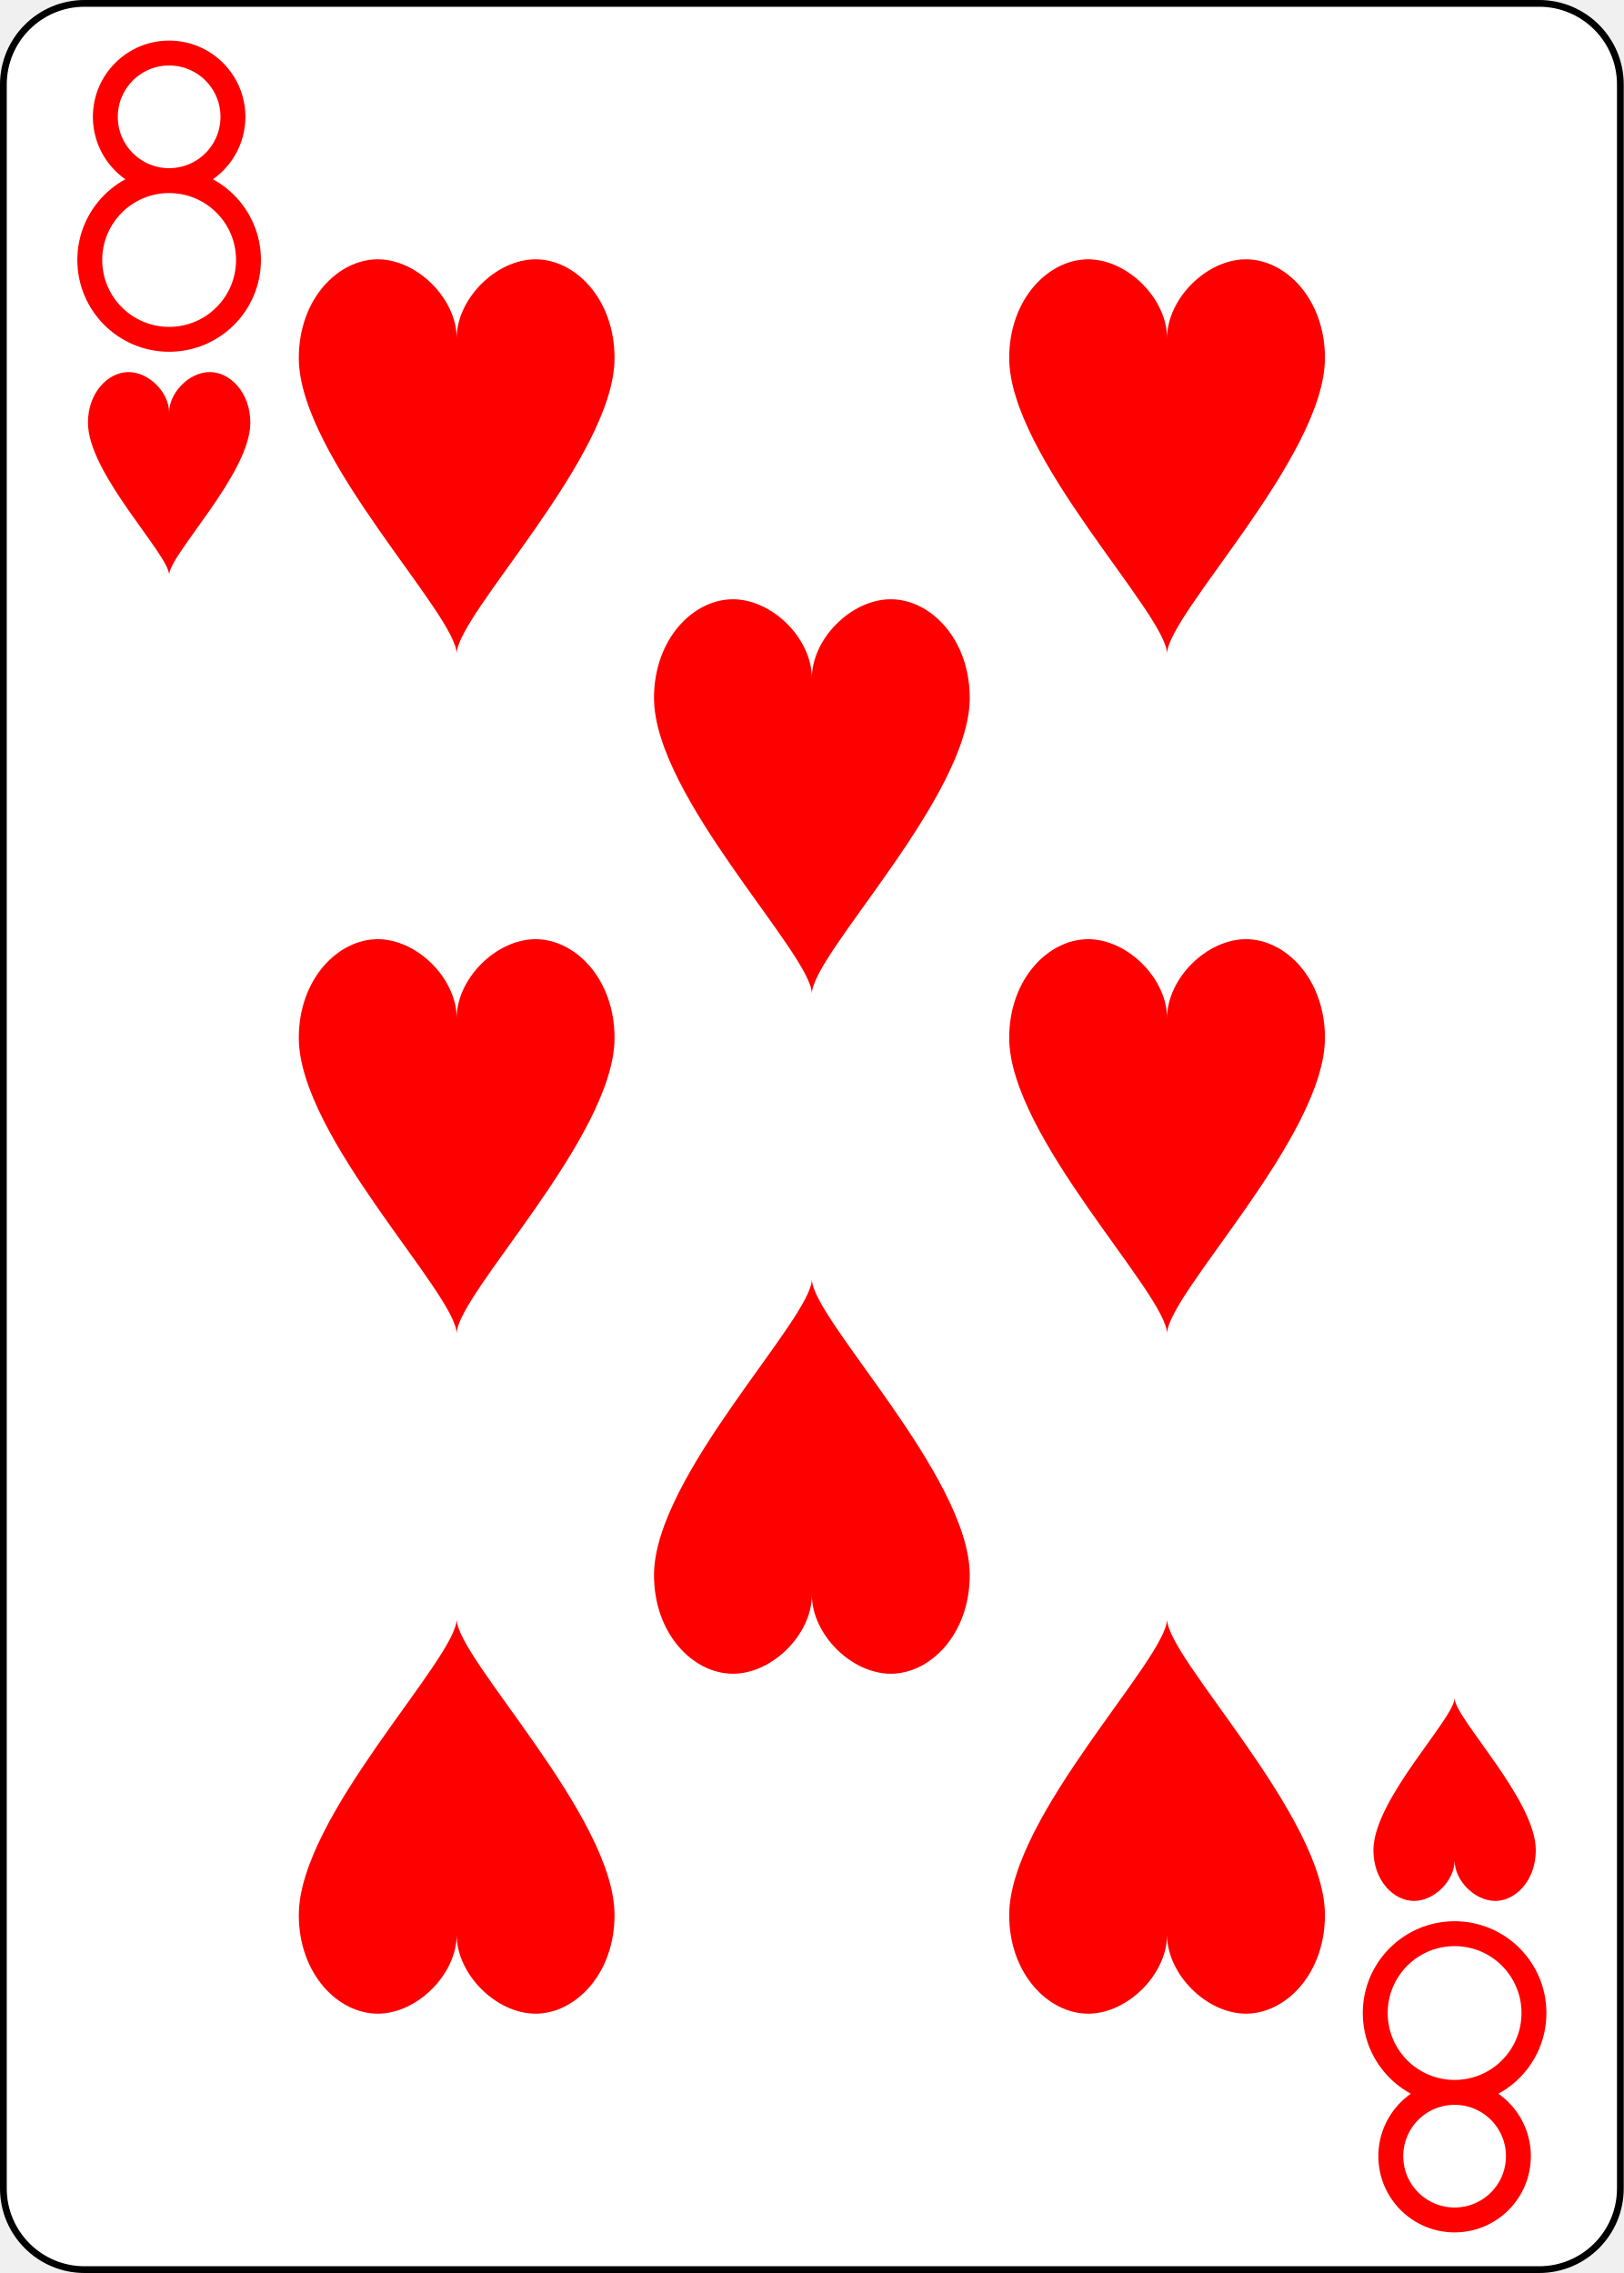
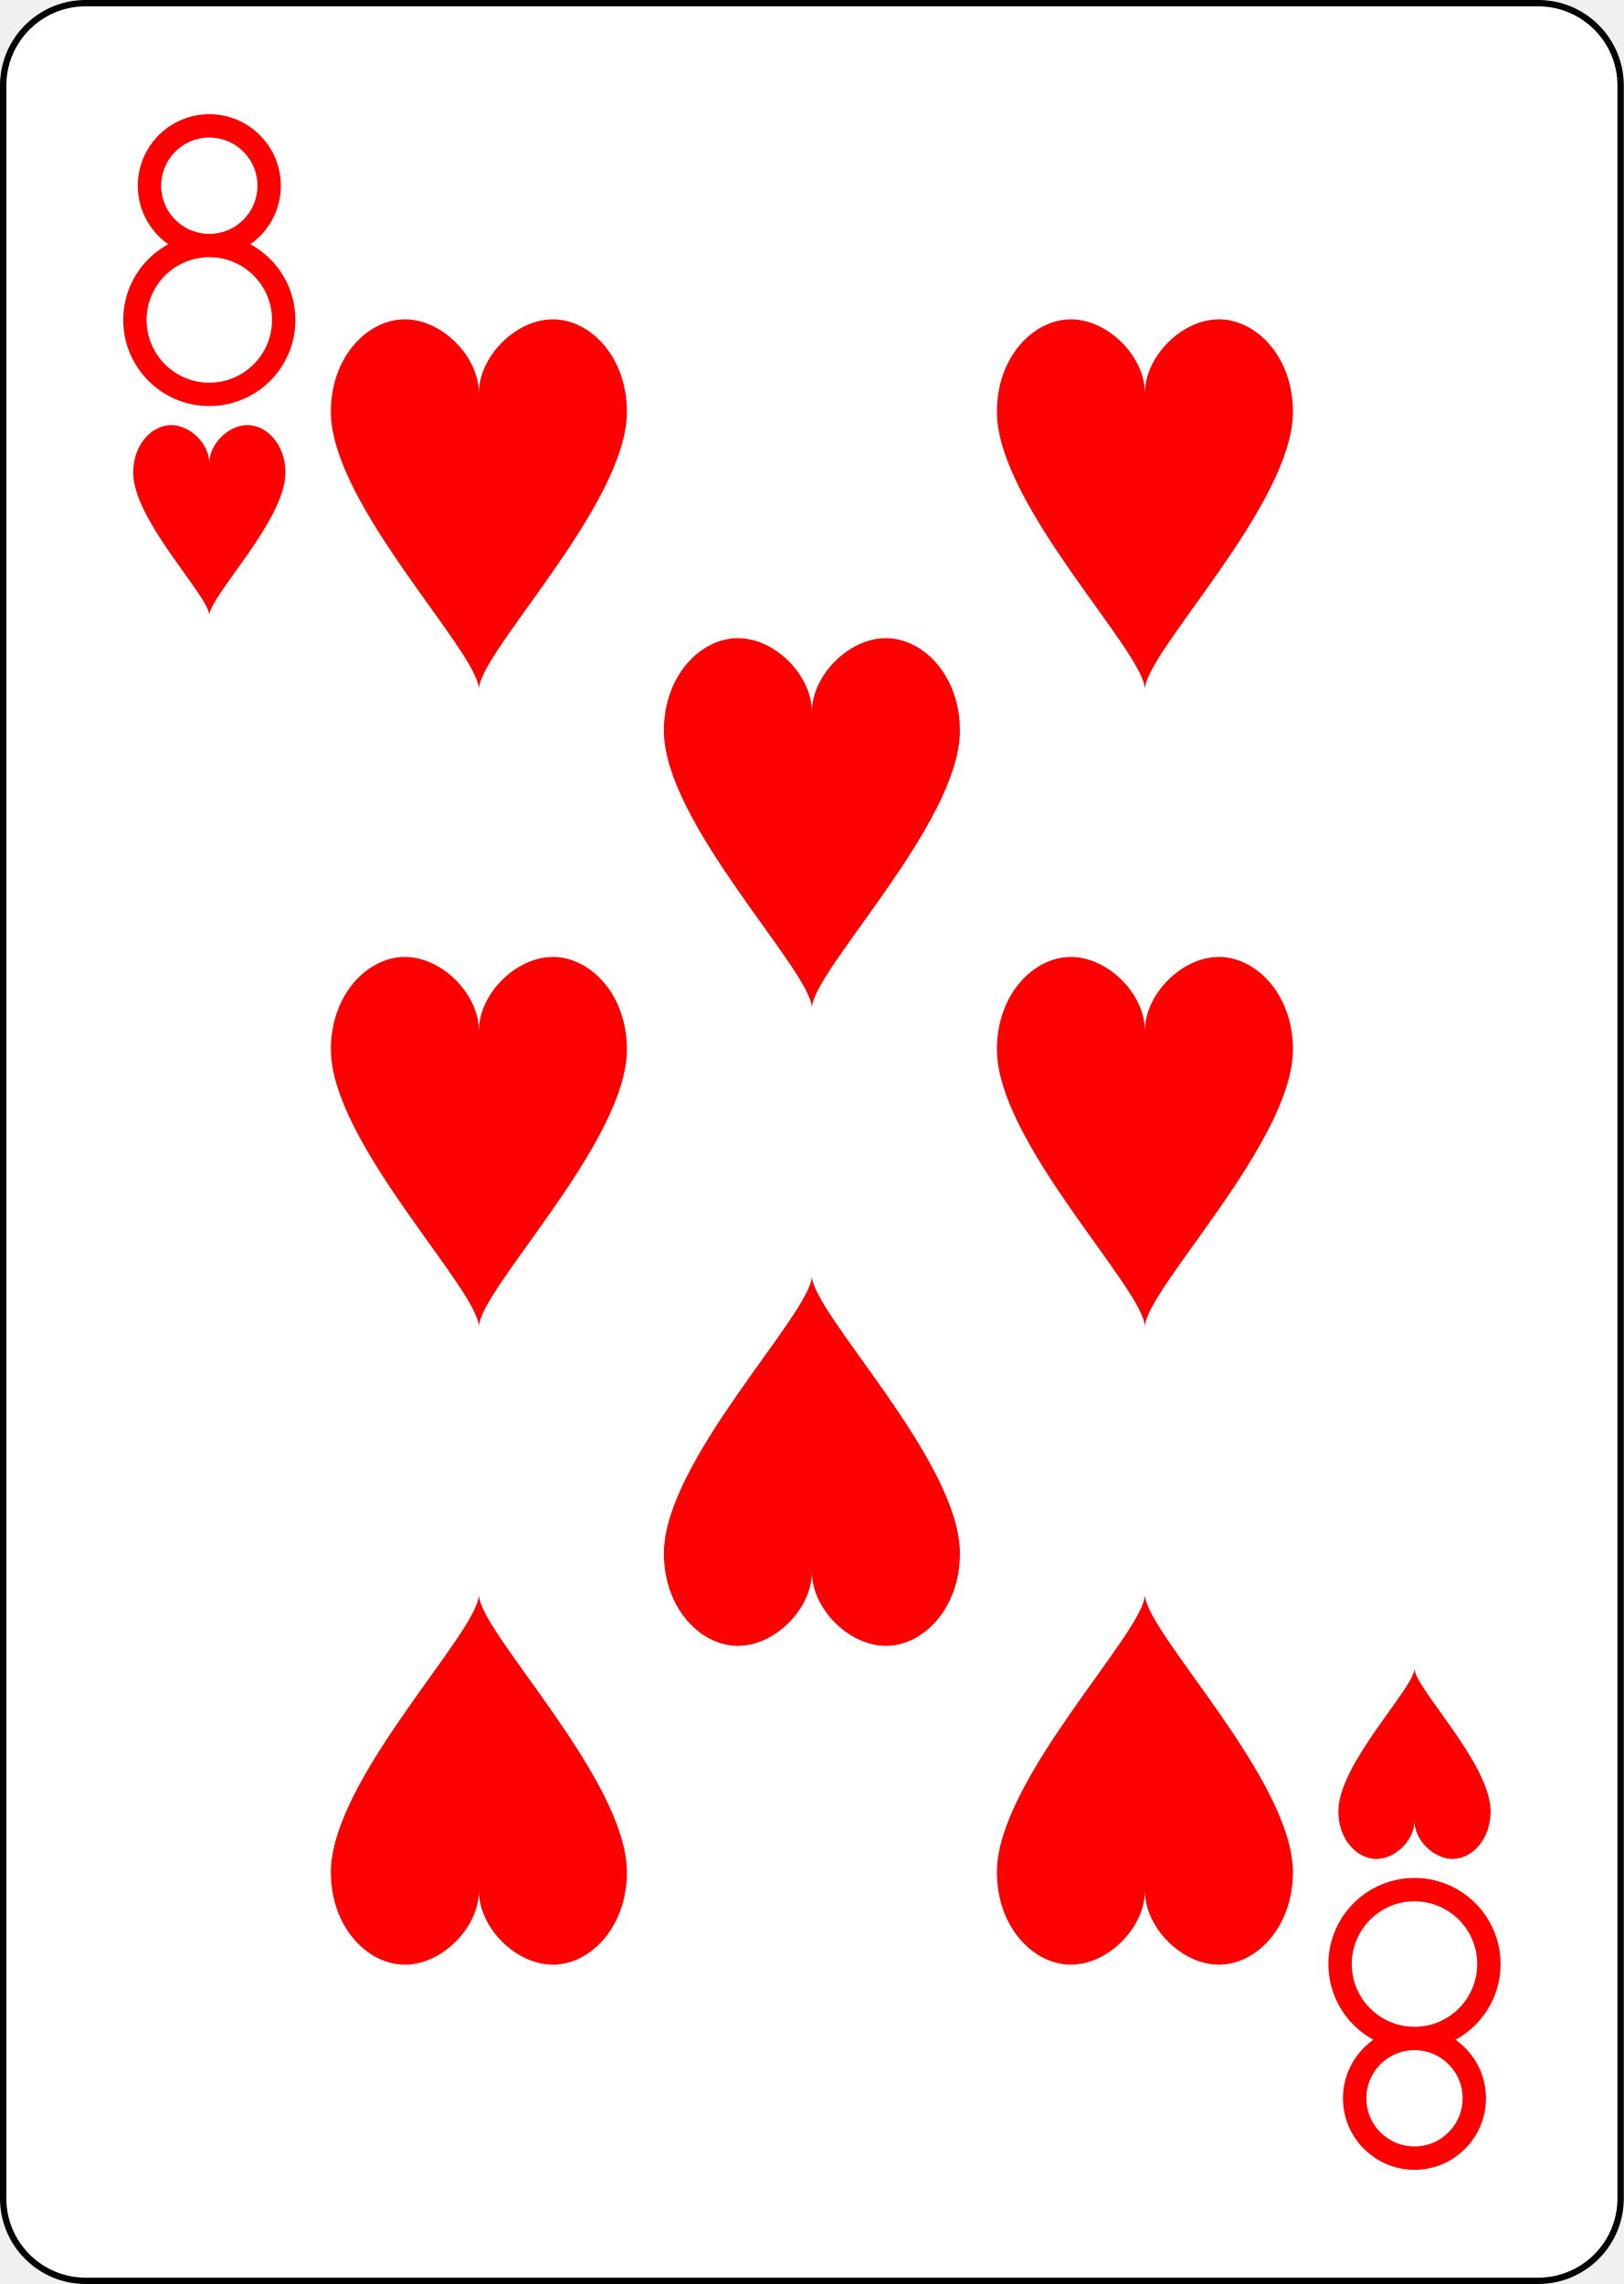
- <svg xmlns="http://www.w3.org/2000/svg" xmlns:xlink="http://www.w3.org/1999/xlink" height="336" preserveAspectRatio="none" viewBox="-120 -168 240 336" width="240">
+ <svg xmlns="http://www.w3.org/2000/svg" xmlns:xlink="http://www.w3.org/1999/xlink" height="360" preserveAspectRatio="none" viewBox="-128 -180 256 360" width="256">
  <defs>
    <symbol id="H-8_svg__b" viewBox="-600 -600 1200 1200" preserveAspectRatio="xMinYMid">
      <path d="M0-300c0-100 100-200 200-200s200 100 200 250C400 0 0 400 0 500 0 400-400 0-400-250c0-150 100-250 200-250S0-400 0-300Z" fill="red" />
    </symbol>
    <symbol id="H-8_svg__a" viewBox="-500 -500 1000 1000" preserveAspectRatio="xMinYMid">
      <path d="M-1-50a205 205 0 1 1 2 0h-2a255 255 0 1 0 2 0Z" stroke="red" stroke-width="80" stroke-linecap="square" stroke-miterlimit="1.5" fill="none" />
    </symbol>
  </defs>
-   <rect width="239" height="335" x="-119.5" y="-167.5" rx="12" ry="12" fill="#fff" stroke="#000" />
+   <rect width="255" height="359" x="-127.5" y="-179.5" rx="13" ry="13" fill="#fff" stroke="#000" />
  <use xlink:href="#H-8_svg__a" height="46" width="46" x="-118" y="-162" />
  <use xlink:href="#H-8_svg__b" height="36" width="36" x="-113" y="-116" />
  <use xlink:href="#H-8_svg__b" height="70" width="70" x="-87.501" y="-135.501" />
  <use xlink:href="#H-8_svg__b" height="70" width="70" x="17.501" y="-135.501" />
  <use xlink:href="#H-8_svg__b" height="70" width="70" x="-35" y="-85.25" />
  <use xlink:href="#H-8_svg__b" height="70" width="70" x="-87.501" y="-35" />
  <use xlink:href="#H-8_svg__b" height="70" width="70" x="17.501" y="-35" />
  <g transform="rotate(180)">
    <use xlink:href="#H-8_svg__a" height="46" width="46" x="-118" y="-162" />
    <use xlink:href="#H-8_svg__b" height="36" width="36" x="-113" y="-116" />
    <use xlink:href="#H-8_svg__b" height="70" width="70" x="-87.501" y="-135.501" />
    <use xlink:href="#H-8_svg__b" height="70" width="70" x="17.501" y="-135.501" />
    <use xlink:href="#H-8_svg__b" height="70" width="70" x="-35" y="-85.25" />
  </g>
</svg>
